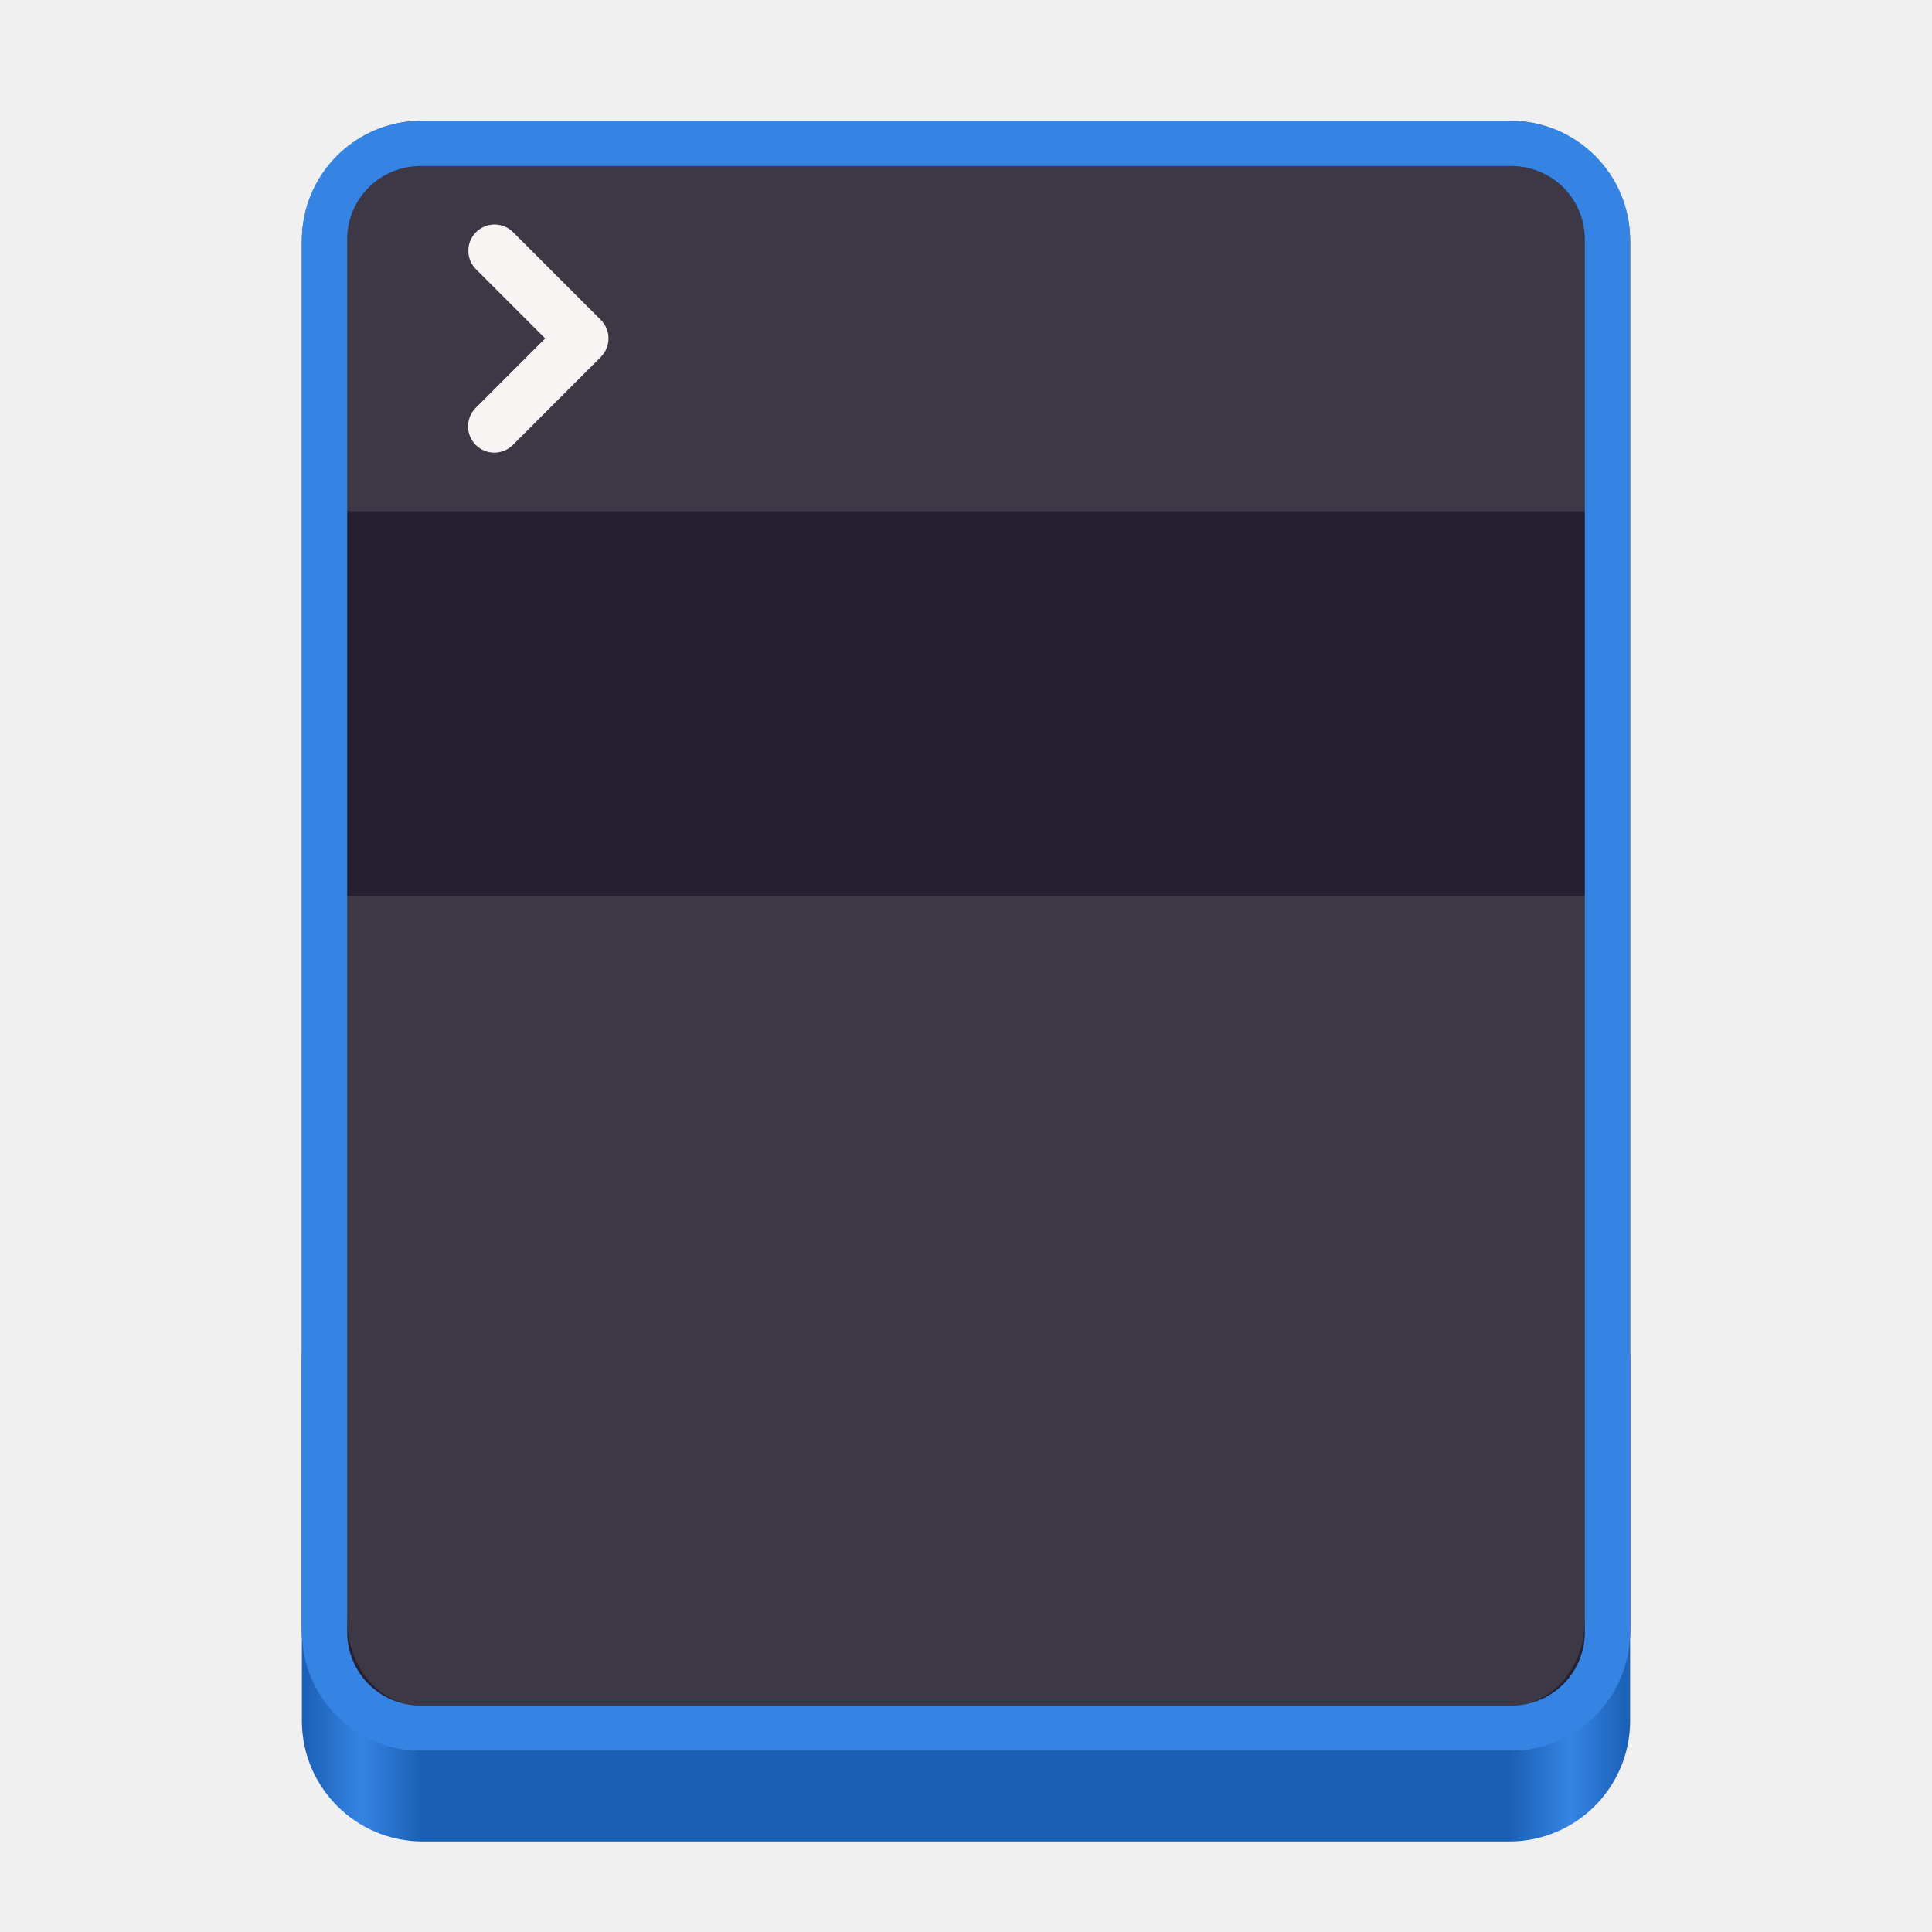
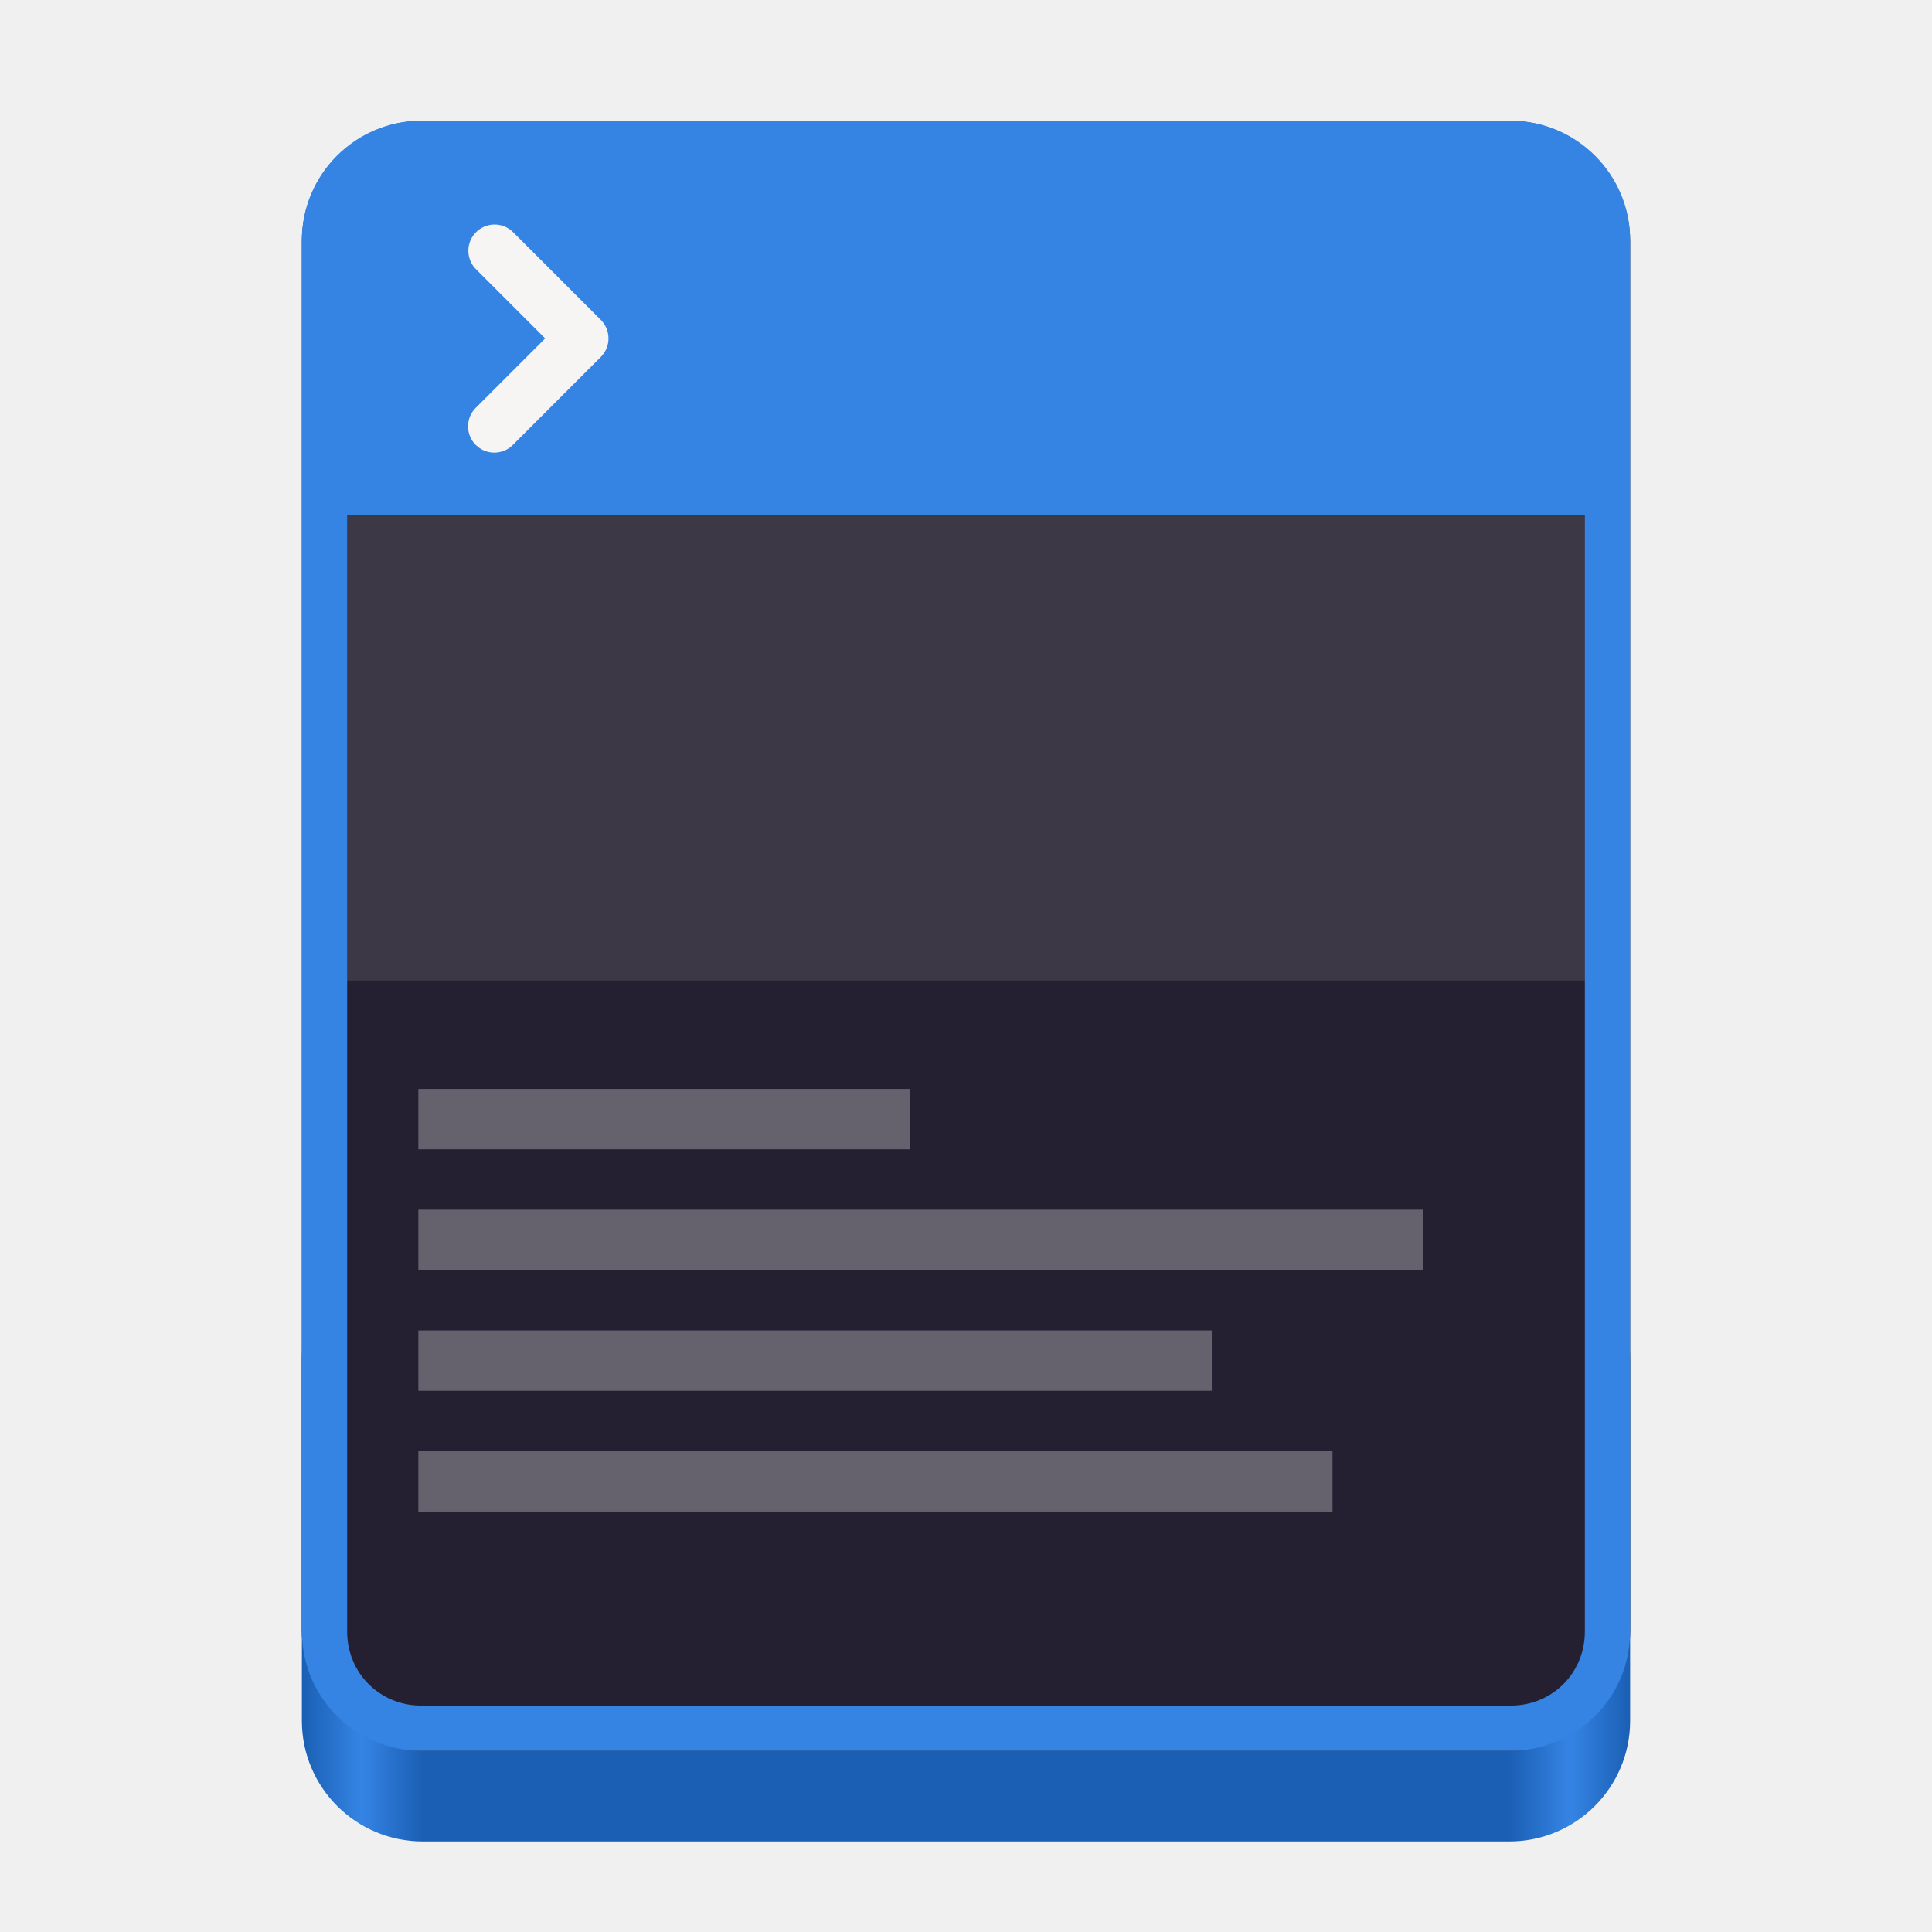
- <svg xmlns="http://www.w3.org/2000/svg" xmlns:xlink="http://www.w3.org/1999/xlink" width="128" height="128" id="svg11300" version="1.0" style="display:inline;enable-background:new" viewBox="0 0 128 128">
-   <defs id="defs3">
-     <linearGradient id="linearGradient1038">
-       <stop id="stop1026" offset="0" style="stop-color:#1a5fb4;stop-opacity:1" />
-       <stop style="stop-color:#3584e4;stop-opacity:1" offset="0.045" id="stop1028" />
-       <stop style="stop-color:#1a5fb4;stop-opacity:1" offset="0.091" id="stop1030" />
-       <stop style="stop-color:#1a5fb4;stop-opacity:1" offset="0.909" id="stop1032" />
-       <stop id="stop1034" offset="0.955" style="stop-color:#3584e4;stop-opacity:1" />
-       <stop id="stop1036" offset="1" style="stop-color:#1a5fb4;stop-opacity:1" />
+ <svg xmlns="http://www.w3.org/2000/svg" width="128" height="128" enable-background="new" version="1.0" viewBox="0 0 128 128">
+   <defs>
+     <clipPath>
+       <rect x="160" y="-188" width="16" height="56" rx="8" ry="8" enable-background="new" fill="none" stroke="#000" style="paint-order:normal" />
+     </clipPath>
+     <linearGradient id="a" x1="28" x2="116" y1="-276" y2="-276" gradientTransform="translate(-136 170)" gradientUnits="userSpaceOnUse">
+       <stop stop-color="#1a5fb4" offset="0" />
+       <stop stop-color="#3584e4" offset=".045" />
+       <stop stop-color="#1a5fb4" offset=".091" />
+       <stop stop-color="#1a5fb4" offset=".909" />
+       <stop stop-color="#3584e4" offset=".955" />
+       <stop stop-color="#1a5fb4" offset="1" />
    </linearGradient>
-     <clipPath clipPathUnits="userSpaceOnUse" id="clipPath2213">
-       <rect style="display:inline;opacity:1;vector-effect:none;fill:none;fill-opacity:1;stroke:#000000;stroke-width:1;stroke-linecap:butt;stroke-linejoin:miter;stroke-miterlimit:4;stroke-dasharray:none;stroke-dashoffset:0;stroke-opacity:1;marker:none;marker-start:none;marker-mid:none;marker-end:none;paint-order:normal;enable-background:new" id="rect2215" width="16" height="56" x="160" y="-188" rx="8" ry="8" />
-     </clipPath>
-     <linearGradient id="linearGradient1005">
-       <stop id="stop1001" offset="0" style="stop-color:#d0bb8e;stop-opacity:1" />
-       <stop id="stop1003" offset="1" style="stop-color:#ffffff;stop-opacity:1" />
-     </linearGradient>
-     <linearGradient id="linearGradient1351-3">
-       <stop style="stop-color:#d5d3cf;stop-opacity:1" offset="0" id="stop1347" />
-       <stop style="stop-color:#ffffff;stop-opacity:1" offset="1" id="stop1349-6" />
-     </linearGradient>
-     <linearGradient xlink:href="#linearGradient1038" id="linearGradient1159" x1="28" y1="-276" x2="116" y2="-276" gradientUnits="userSpaceOnUse" gradientTransform="translate(-136,170)" />
-     <linearGradient xlink:href="#linearGradient1005" id="linearGradient1103" gradientUnits="userSpaceOnUse" x1="128.817" y1="-97.698" x2="158.518" y2="-127.399" gradientTransform="matrix(0.07621224,-0.4441972,0.4441972,-0.07621223,77.72579,159.8381)" />
-     <clipPath clipPathUnits="userSpaceOnUse" id="clipPath1609-7">
-       <path id="path1611-5" d="m 252,116 28,-28 v -8 h -36 v 36 z" style="fill:#e74747;stroke:none;stroke-width:0.25px;stroke-linecap:butt;stroke-linejoin:miter;stroke-opacity:1" />
-     </clipPath>
-     <linearGradient xlink:href="#linearGradient1351-3" id="linearGradient1130" gradientUnits="userSpaceOnUse" gradientTransform="matrix(0.25,0,0,0.25,180,83)" x1="344" y1="76" x2="340" y2="72" />
-     <clipPath clipPathUnits="userSpaceOnUse" id="clipPath1062">
-       <rect clip-path="none" ry="8" rx="8" y="-116" x="-108" height="108" width="88" id="rect1064" style="opacity:1;vector-effect:none;fill:#f6f5f4;fill-opacity:1;stroke:none;stroke-width:13.719;stroke-linecap:butt;stroke-linejoin:miter;stroke-miterlimit:4;stroke-dasharray:none;stroke-dashoffset:0;stroke-opacity:1;marker:none;marker-start:none;marker-mid:none;marker-end:none;paint-order:normal" transform="scale(-1)" />
+     <clipPath>
+       <rect width="192" height="152" />
    </clipPath>
  </defs>
-   <rect clip-path="none" ry="8" rx="8" y="-122" x="-108" height="40" width="88" id="rect1151" style="vector-effect:none;fill:url(#linearGradient1159);fill-opacity:1;stroke:none;stroke-width:13.719;stroke-linecap:butt;stroke-linejoin:miter;stroke-miterlimit:4;stroke-dasharray:none;stroke-dashoffset:0;stroke-opacity:1;marker:none;marker-start:none;marker-mid:none;marker-end:none;paint-order:normal" transform="scale(-1)" />
-   <g transform="translate(0,-172)" style="display:none" id="layer2">
-     <g id="g9211" style="display:inline;enable-background:new">
-       <rect style="display:inline;overflow:visible;visibility:visible;fill:#f0f0f0;fill-opacity:1;fill-rule:nonzero;stroke:none;stroke-width:0.5;marker:none;enable-background:accumulate" id="rect13805" width="128" height="128" x="9.2651362e-08" y="172" />
-       <circle cx="64" cy="236" r="59.504" id="circle2892" style="display:inline;opacity:0.1;vector-effect:none;fill:none;fill-opacity:1;stroke:#000000;stroke-width:0.99;stroke-linecap:butt;stroke-linejoin:miter;stroke-miterlimit:4;stroke-dasharray:0.99, 0.99;stroke-dashoffset:0;stroke-opacity:1;marker:none;marker-start:none;marker-mid:none;marker-end:none;paint-order:normal;enable-background:new" />
-       <rect ry="7.929" rx="8.701" y="180.495" x="20.495" height="111.01" width="87.01" id="rect2894" style="display:inline;opacity:0.1;vector-effect:none;fill:none;fill-opacity:1;stroke:#000000;stroke-width:0.99;stroke-linecap:butt;stroke-linejoin:miter;stroke-miterlimit:4;stroke-dasharray:0.99, 0.99;stroke-dashoffset:0;stroke-opacity:1;marker:none;marker-start:none;marker-mid:none;marker-end:none;paint-order:normal;enable-background:new" />
-       <rect ry="7.924" rx="7.924" y="184.495" x="12.495" height="103.01" width="103.01" id="rect2896" style="display:inline;opacity:0.1;vector-effect:none;fill:none;fill-opacity:1;stroke:#000000;stroke-width:0.99;stroke-linecap:butt;stroke-linejoin:miter;stroke-miterlimit:4;stroke-dasharray:0.99, 0.99;stroke-dashoffset:0;stroke-opacity:1;marker:none;marker-start:none;marker-mid:none;marker-end:none;paint-order:normal;enable-background:new" />
-       <rect ry="8.701" rx="7.929" y="200.495" x="8.495" height="87.01" width="111.01" id="rect2898" style="display:inline;opacity:0.1;vector-effect:none;fill:none;fill-opacity:1;stroke:#000000;stroke-width:0.99;stroke-linecap:butt;stroke-linejoin:miter;stroke-miterlimit:4;stroke-dasharray:0.99, 0.99;stroke-dashoffset:0;stroke-opacity:1;marker:none;marker-start:none;marker-mid:none;marker-end:none;paint-order:normal;enable-background:new" />
-       <path id="path2900" d="M 2.6203015e-5,289 H 128" style="display:inline;fill:none;stroke:#62a0ea;stroke-width:2;stroke-linecap:butt;stroke-linejoin:miter;stroke-miterlimit:4;stroke-dasharray:none;stroke-opacity:1;enable-background:new" />
+   <rect transform="scale(-1)" x="-108" y="-122" width="88" height="40" rx="8" ry="8" fill="url(#a)" style="paint-order:normal" />
+   <g transform="translate(0,-172)" display="none">
+     <g display="inline" enable-background="new">
+       <rect x="9.2651e-8" y="172" width="128" height="128" display="inline" enable-background="accumulate" fill="#f0f0f0" />
+       <g fill="none">
+         <g stroke="#000" stroke-dasharray="0.99, 0.99" stroke-width=".99">
+           <circle cx="64" cy="236" r="59.504" display="inline" enable-background="new" opacity=".1" style="paint-order:normal" />
+           <rect x="20.495" y="180.49" width="87.01" height="111.01" rx="8.701" ry="7.929" display="inline" enable-background="new" opacity=".1" style="paint-order:normal" />
+           <rect x="12.495" y="184.5" width="103.01" height="103.01" rx="7.924" ry="7.924" display="inline" enable-background="new" opacity=".1" style="paint-order:normal" />
+           <rect x="8.495" y="200.49" width="111.01" height="87.01" rx="7.929" ry="8.701" display="inline" enable-background="new" opacity=".1" style="paint-order:normal" />
+         </g>
+         <path d="m2.6203e-5 289h128" display="inline" enable-background="new" stroke="#62a0ea" stroke-width="2" />
+       </g>
    </g>
  </g>
-   <rect transform="scale(-1)" style="vector-effect:none;fill:#241f31;fill-opacity:1;stroke:none;stroke-width:13.719;stroke-linecap:butt;stroke-linejoin:miter;stroke-miterlimit:4;stroke-dasharray:none;stroke-dashoffset:0;stroke-opacity:1;marker:none;marker-start:none;marker-mid:none;marker-end:none;paint-order:normal" id="rect1161" width="88" height="108" x="-108" y="-116" rx="8" ry="8" clip-path="none" />
-   <path d="M 23,59.36 V 107.286 C 23,110.482 25.16,113 27.9,113 H 100.1 C 102.84,113 105,110.482 105,107.286 V 59.36 Z" style="fill:#3d3846;stroke:none;stroke-width:3;stroke-miterlimit:4;stroke-dasharray:none;stroke-dashoffset:50;stroke-opacity:1;paint-order:fill markers stroke" id="rect1083" />
-   <g style="display:inline;enable-background:new" id="g8005" clip-path="url(#clipPath2213)" transform="matrix(0.25,0,0,0.25,-374,30.04808)" />
-   <g style="display:inline;enable-background:new" id="g8015" clip-path="url(#clipPath2213)" transform="matrix(0.25,0,0,0.25,-424,30.04808)" />
-   <g style="display:inline;enable-background:new" id="g8025" clip-path="url(#clipPath2213)" transform="matrix(0.25,0,0,0.25,-414,30.04808)" />
-   <g style="display:inline;enable-background:new" id="g8035" clip-path="url(#clipPath2213)" transform="matrix(0.25,0,0,0.25,-404,30.04808)" />
-   <g style="display:inline;enable-background:new" id="g8045" clip-path="url(#clipPath2213)" transform="matrix(0.25,0,0,0.25,-394,30.04808)" />
-   <g style="display:inline;enable-background:new" id="g8055" clip-path="url(#clipPath2213)" transform="matrix(0.25,0,0,0.25,-384,30.04808)" />
-   <path d="M 27.9 11 C 25.16 11 23 13.16 23 15.9 L 23 33.875 L 105 33.875 L 105 15.9 C 105 13.16 102.84 11 100.1 11 L 27.9 11 z " style="fill:#3d3846;stroke:none;stroke-width:3;stroke-miterlimit:4;stroke-dasharray:none;stroke-dashoffset:50;stroke-opacity:1;paint-order:fill markers stroke" id="rect1081" />
-   <path transform="scale(-1)" id="path1077" d="M -100.1 -116 C -104.45 -116 -108 -112.45 -108 -108.1 L -108 -15.9 C -108 -11.55 -104.45 -8 -100.1 -8 L -27.9 -8 C -23.55 -8 -20 -11.55 -20 -15.9 L -20 -108.1 C -20 -112.45 -23.55 -116 -27.9 -116 L -100.1 -116 z M -100.1 -113 L -27.9 -113 C -25.16 -113 -23 -110.84 -23 -108.1 L -23 -15.9 C -23 -13.16 -25.16 -11 -27.9 -11 L -100.1 -11 C -102.84 -11 -105 -13.16 -105 -15.9 L -105 -108.1 C -105 -110.84 -102.84 -113 -100.1 -113 z " style="color:#000000;font-style:normal;font-variant:normal;font-weight:normal;font-stretch:normal;font-size:medium;line-height:normal;font-family:sans-serif;font-variant-ligatures:normal;font-variant-position:normal;font-variant-caps:normal;font-variant-numeric:normal;font-variant-alternates:normal;font-variant-east-asian:normal;font-feature-settings:normal;font-variation-settings:normal;text-indent:0;text-align:start;text-decoration:none;text-decoration-line:none;text-decoration-style:solid;text-decoration-color:#000000;letter-spacing:normal;word-spacing:normal;text-transform:none;writing-mode:lr-tb;direction:ltr;text-orientation:mixed;dominant-baseline:auto;baseline-shift:baseline;text-anchor:start;white-space:normal;shape-padding:0;shape-margin:0;inline-size:0;clip-rule:nonzero;display:inline;overflow:visible;visibility:visible;isolation:auto;mix-blend-mode:normal;color-interpolation:sRGB;color-interpolation-filters:linearRGB;solid-color:#000000;solid-opacity:1;vector-effect:none;fill:#3584e4;fill-opacity:1;fill-rule:nonzero;stroke:none;stroke-width:3;stroke-linecap:butt;stroke-linejoin:miter;stroke-miterlimit:4;stroke-dasharray:none;stroke-dashoffset:0;stroke-opacity:1;marker:none;paint-order:normal;color-rendering:auto;image-rendering:auto;shape-rendering:auto;text-rendering:auto;enable-background:accumulate;stop-color:#000000;stop-opacity:1;opacity:1" />
-   <path id="path1097" overflow="visible" font-family="sans-serif" font-weight="400" style="color:#bebebe;line-height:normal;font-variant-ligatures:normal;font-variant-position:normal;font-variant-caps:normal;font-variant-numeric:normal;font-variant-alternates:normal;font-feature-settings:normal;text-indent:0;text-align:start;text-decoration:none;text-decoration-line:none;text-decoration-style:solid;text-decoration-color:#000000;text-transform:none;text-orientation:mixed;shape-padding:0;isolation:auto;mix-blend-mode:normal;fill:#f6f5f4;stroke-width:1;marker:none" d="M 32.764,14.875 A 1.738,1.738 0 0 0 31.553,17.857 l 4.566,4.566 -4.566,4.566 a 1.738,1.738 0 1 0 2.457,2.457 l 5.795,-5.795 a 1.738,1.738 0 0 0 0,-2.457 l -5.795,-5.795 a 1.738,1.738 0 0 0 -1.246,-0.524 z" />
+   <rect transform="scale(-1)" x="-108" y="-116" width="88" height="108" rx="8" ry="8" fill="#241f31" style="paint-order:normal" />
+   <path d="m23 34.145v30.82h82v-30.82z" fill="#3d3846" style="paint-order:fill markers stroke" />
+   <path d="m27.047 10.73c-2.805 0-5.016 2.211-5.016 5.016v18.399h83.937v-18.399c0-2.805-2.211-5.016-5.016-5.016z" fill="#3584e4" style="paint-order:fill markers stroke" />
+   <path transform="scale(-1)" d="m-100.1-116c-4.351 0-7.9 3.55-7.9 7.9v92.199c0 4.351 3.55 7.9 7.9 7.9h72.199c4.351 0 7.9-3.55 7.9-7.9v-92.199c0-4.351-3.55-7.9-7.9-7.9h-72.199zm0 3h72.199c2.74 0 4.9 2.16 4.9 4.9v92.199c0 2.74-2.16 4.9-4.9 4.9h-72.199c-2.741 0-4.9-2.16-4.9-4.9v-92.199c0-2.741 2.16-4.9 4.9-4.9z" color="#000000" color-rendering="auto" dominant-baseline="auto" enable-background="accumulate" fill="#3584e4" image-rendering="auto" shape-rendering="auto" solid-color="#000000" stop-color="#000000" style="font-feature-settings:normal;font-variant-alternates:normal;font-variant-caps:normal;font-variant-east-asian:normal;font-variant-ligatures:normal;font-variant-numeric:normal;font-variant-position:normal;font-variation-settings:normal;inline-size:0;isolation:auto;mix-blend-mode:normal;paint-order:normal;shape-margin:0;shape-padding:0;text-decoration-color:#000000;text-decoration-line:none;text-decoration-style:solid;text-indent:0;text-orientation:mixed;text-transform:none;white-space:normal" />
+   <path d="m32.764 14.875a1.738 1.738 0 0 0-1.211 2.981l4.566 4.566-4.566 4.566a1.738 1.738 0 1 0 2.457 2.457l5.795-5.795a1.738 1.738 0 0 0 0-2.457l-5.795-5.795a1.738 1.738 0 0 0-1.246-0.524z" color="#bebebe" fill="#f6f5f4" font-family="sans-serif" font-weight="400" overflow="visible" style="font-feature-settings:normal;font-variant-alternates:normal;font-variant-caps:normal;font-variant-ligatures:normal;font-variant-numeric:normal;font-variant-position:normal;isolation:auto;mix-blend-mode:normal;shape-padding:0;text-decoration-color:#000000;text-decoration-line:none;text-decoration-style:solid;text-indent:0;text-orientation:mixed;text-transform:none" />
+   <path d="m27.717 72.145v4h32.566v-4zm0 8v4h66.566v-4zm0 8v4h52.566v-4zm0 8v4h60.566v-4z" fill="#fff" opacity=".3" />
</svg>
